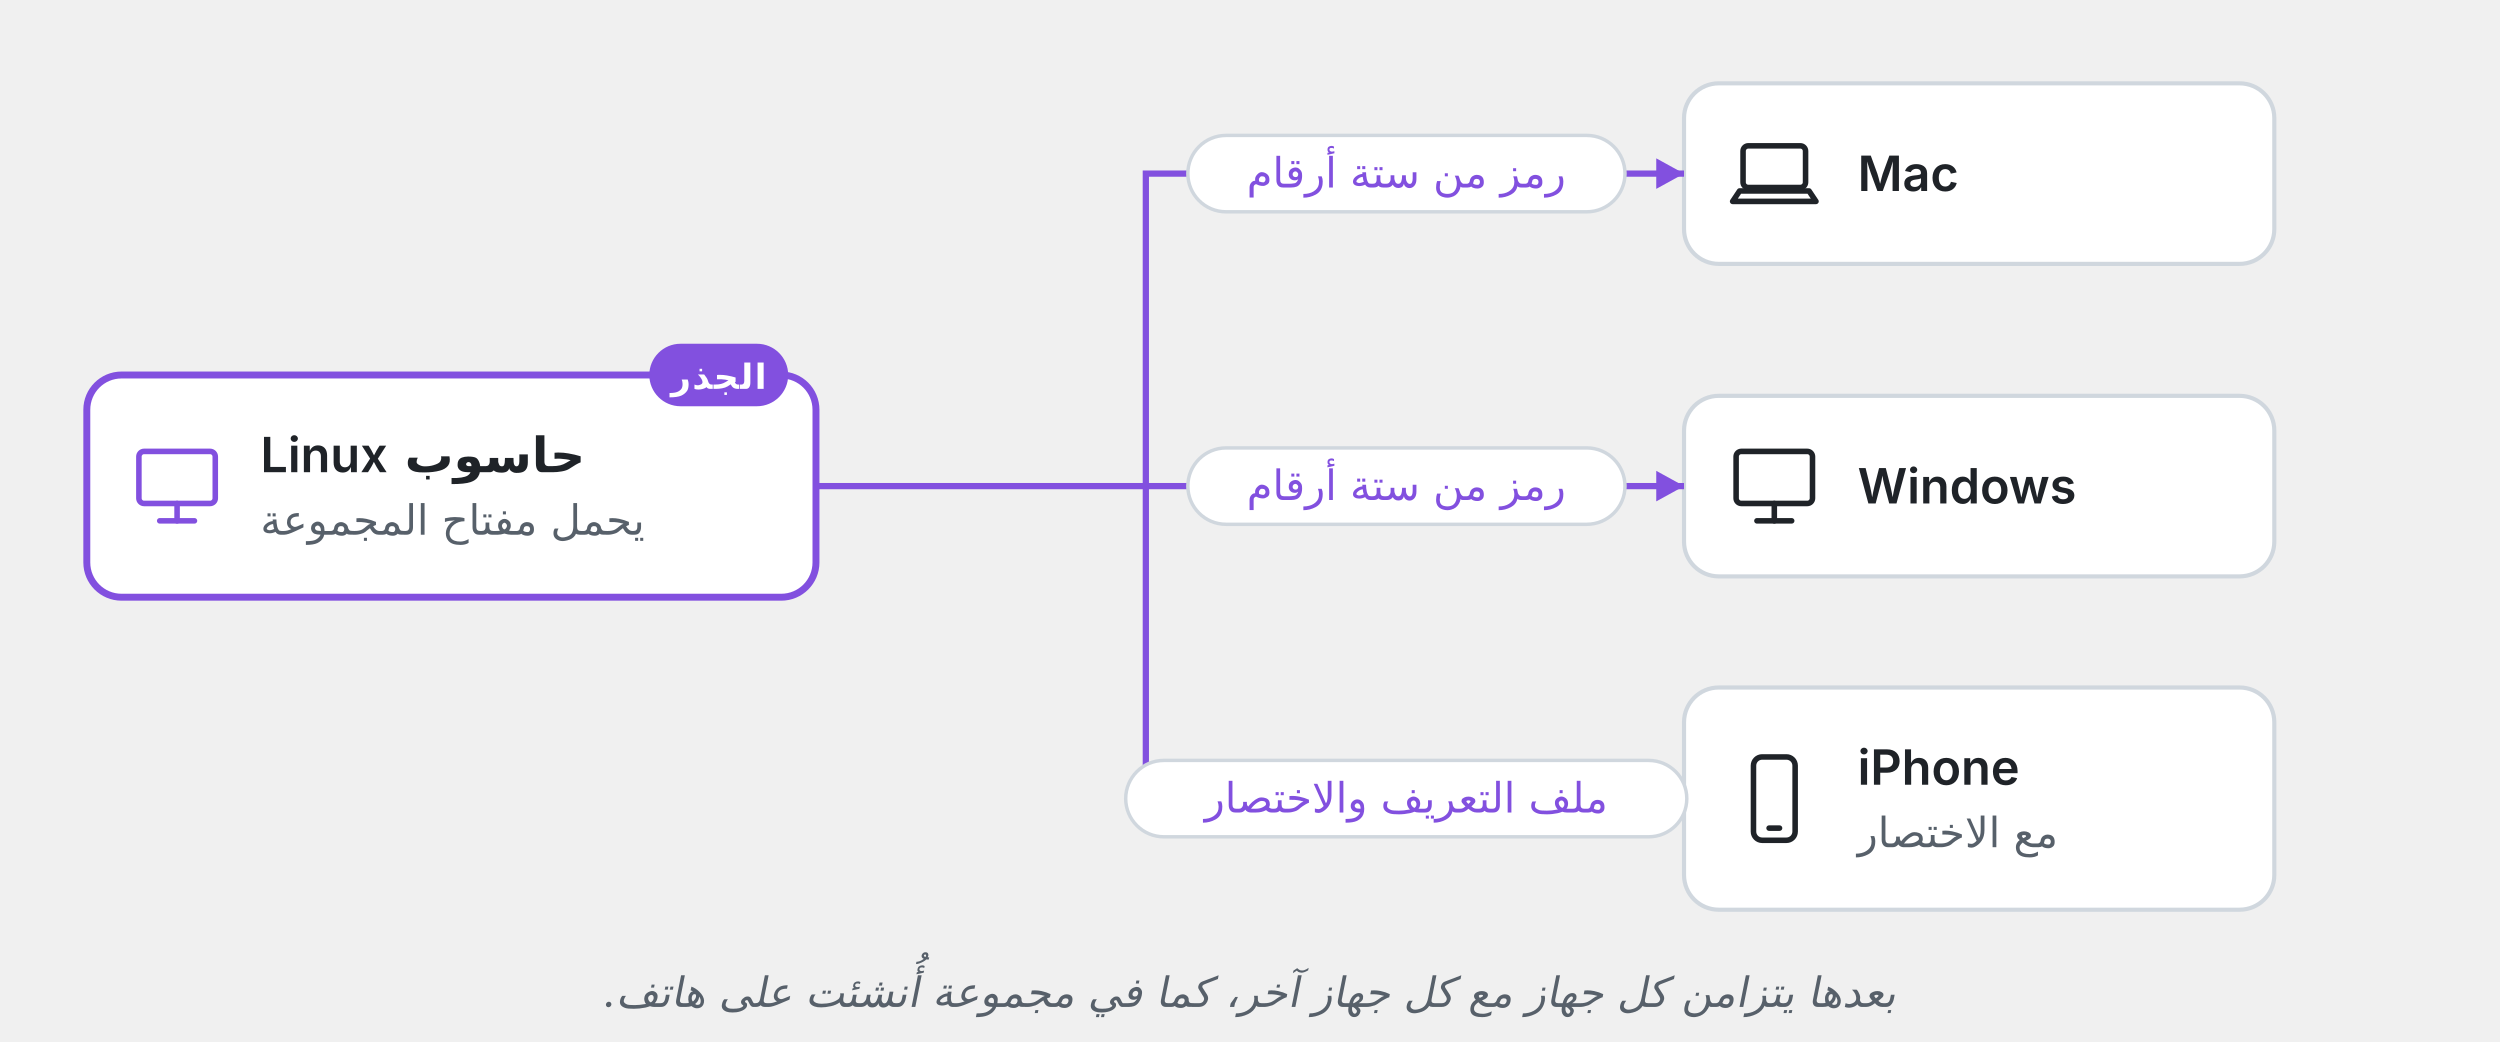
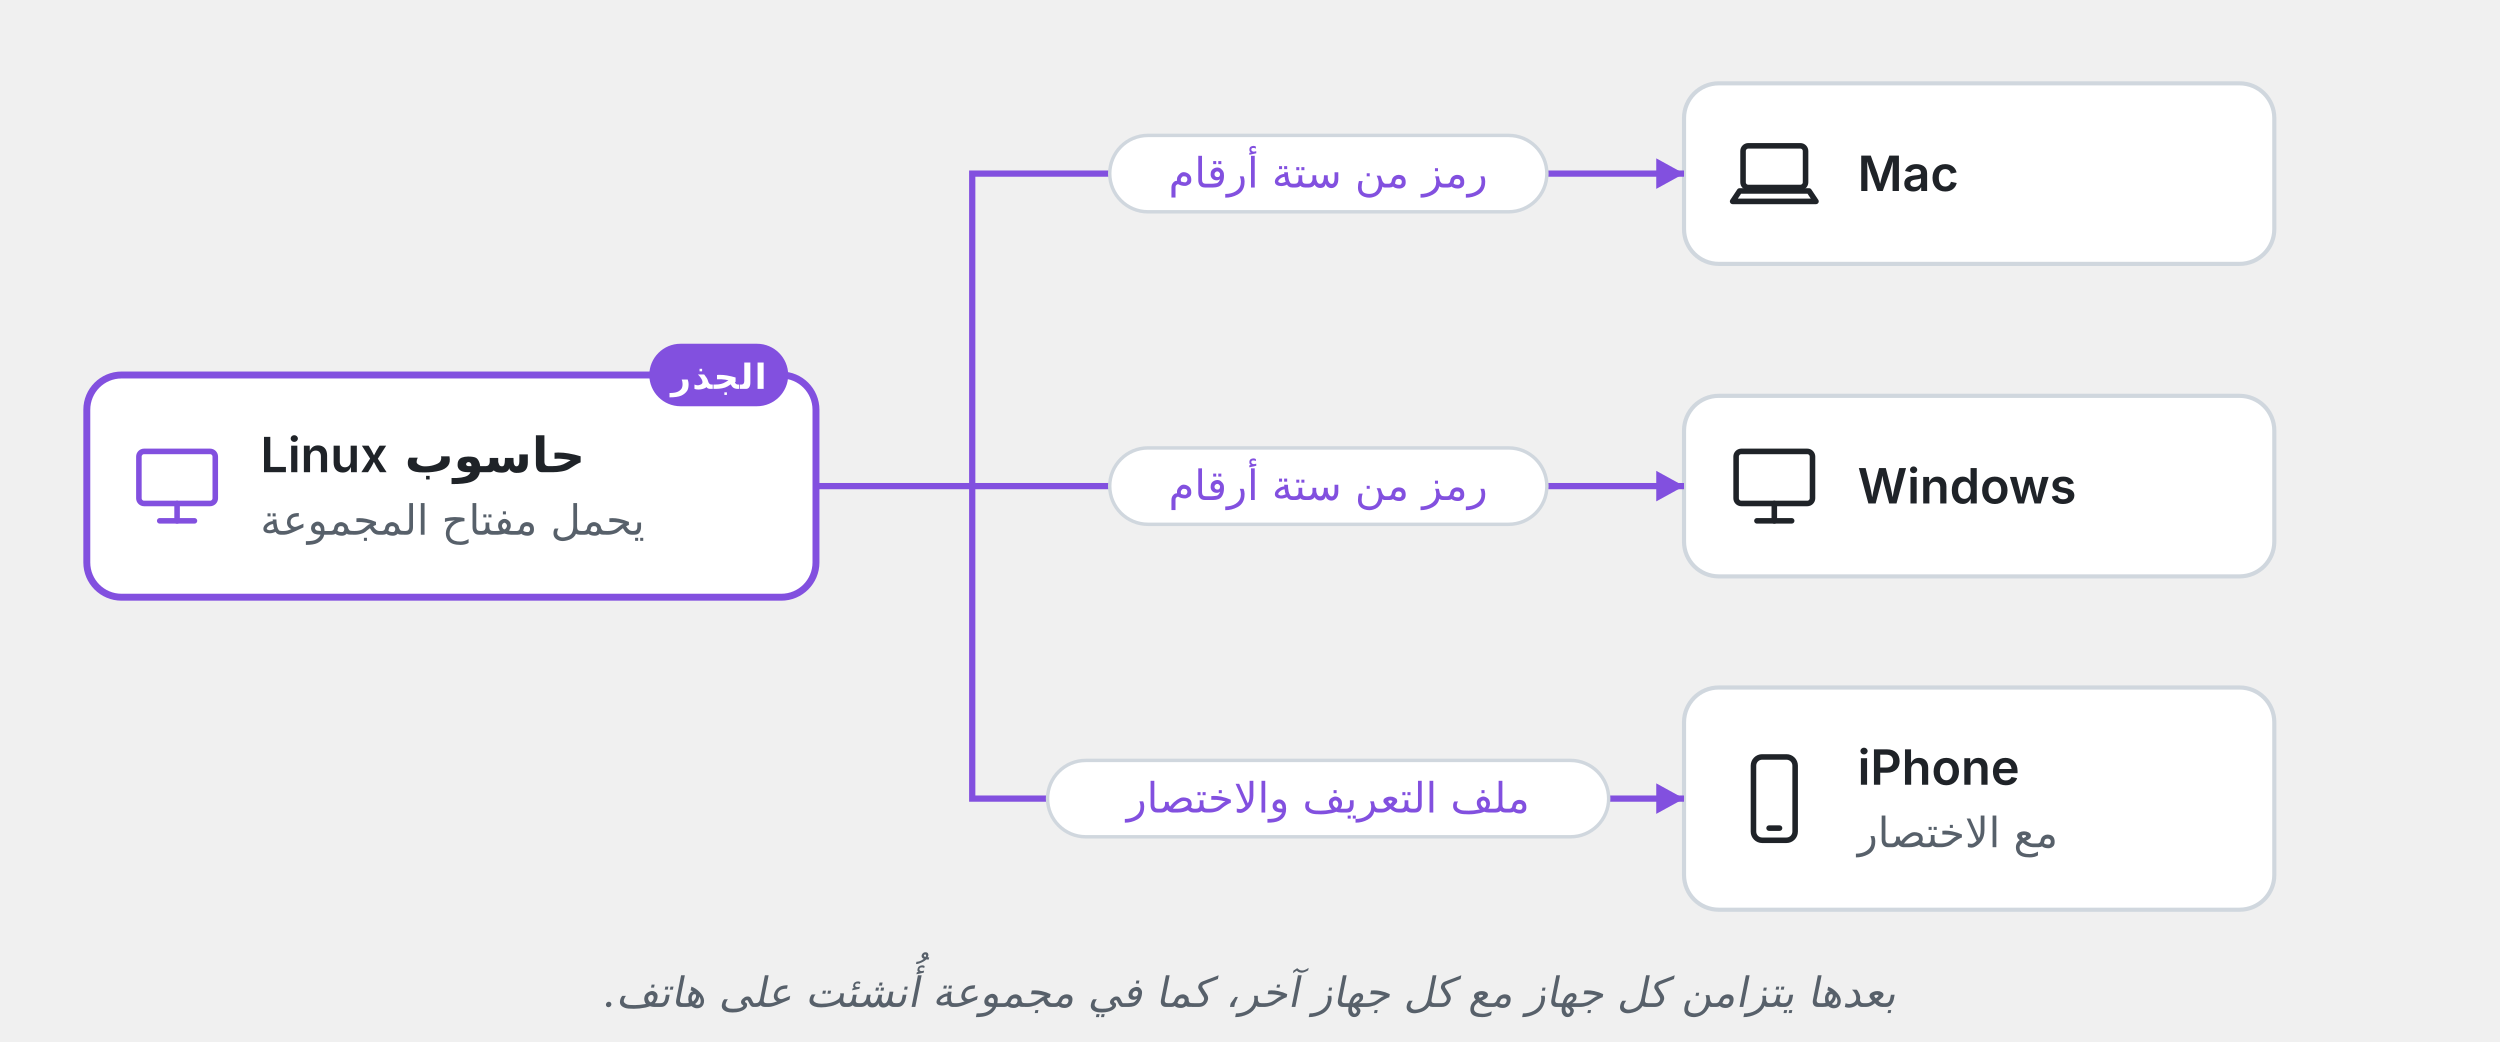
<svg xmlns="http://www.w3.org/2000/svg" lang="ar" width="720" height="300" viewBox="0 0 720 300" role="img" aria-label="من دون التطبيق، يحمل حاسوب المجموعة">
  <style>
  .bg { fill: none; }
  .zone { fill: #f6f8fa; stroke: #d0d7de; stroke-width: 1; }
  .zone-t { fill: #57606a; font: 600 13px system-ui, -apple-system, 'Segoe UI', sans-serif; letter-spacing: .02em; }
  .card { fill: #ffffff; stroke: #d0d7de; stroke-width: 1.2; }
  .card.key { stroke: #8250df; stroke-width: 2; }
  .card.srv { fill: #fff8c5; stroke: #d4a72c; }
  .t { fill: #1f2328; font: 600 14px system-ui, -apple-system, 'Segoe UI', sans-serif; }
  .s { fill: #57606a; font: 12px system-ui, -apple-system, 'Segoe UI', sans-serif; }
  .ic { fill: none; stroke: #1f2328; stroke-width: 1.6; stroke-linecap: round; stroke-linejoin: round; }
  .key .ic, .ic.key { stroke: #8250df; }
  .badge { fill: #8250df; }
  .badge-t { fill: #ffffff; font: 600 10px system-ui, -apple-system, 'Segoe UI', sans-serif; letter-spacing: .04em; }
  .e-tunnel { fill: none; stroke: #0969da; stroke-width: 3; }
  .e-home { fill: none; stroke: #57606a; stroke-width: 1.6; stroke-dasharray: 5 4; }
  .e-pair { fill: none; stroke: #8250df; stroke-width: 1.8; }
  .e-e2e { fill: none; stroke: #1a7f37; stroke-width: 1.8; stroke-dasharray: 2 4; stroke-linecap: round; }
  .a-tunnel { fill: #0969da; } .a-home { fill: #57606a; } .a-pair { fill: #8250df; } .a-e2e { fill: #1a7f37; }
  .lbl-bg { fill: #ffffff; stroke: #d0d7de; stroke-width: 1; }
  .lbl { fill: #1f2328; font: 12px system-ui, -apple-system, 'Segoe UI', sans-serif; }
  .lbl.tunnel { fill: #0969da; } .lbl.pair { fill: #8250df; } .lbl.e2e { fill: #1a7f37; }
  .note { fill: #57606a; font: italic 12px system-ui, -apple-system, 'Segoe UI', sans-serif; }
  @media (prefers-color-scheme: dark) {
    .zone { fill: #161b22; stroke: #30363d; }
    .zone-t, .s, .note { fill: #8b949e; }
    .card { fill: #0d1117; stroke: #3d444d; }
    .card.key { stroke: #a371f7; }
    .card.srv { fill: #272115; stroke: #9e6a03; }
    .t, .lbl { fill: #e6edf3; }
    .ic { stroke: #e6edf3; }
    .key .ic, .ic.key { stroke: #a371f7; }
    .badge { fill: #a371f7; }
    .badge-t { fill: #0d1117; }
    .e-tunnel { stroke: #4493f8; } .a-tunnel { fill: #4493f8; } .lbl.tunnel { fill: #4493f8; }
    .e-home { stroke: #8b949e; } .a-home { fill: #8b949e; }
    .e-pair { stroke: #a371f7; } .a-pair { fill: #a371f7; } .lbl.pair { fill: #a371f7; }
    .e-e2e { stroke: #3fb950; } .a-e2e { fill: #3fb950; } .lbl.e2e { fill: #3fb950; }
    .lbl-bg { fill: #0d1117; stroke: #3d444d; }
  }
</style>
  <g class="key">
    <rect class="card key" x="25.0" y="108.0" width="210" height="64" rx="10" />
    <g transform="translate(37.0,126)" class="ic">
      <rect x="3" y="4" width="22" height="15" rx="1.5" />
      <line x1="14" y1="19" x2="14" y2="24" />
      <line x1="9" y1="24" x2="19" y2="24" />
    </g>
    <text class="t" x="75.0" y="136" direction="rtl" text-anchor="end">حاسوب Linux</text>
    <text class="s" x="75.0" y="154" direction="rtl" text-anchor="end">يحمل مفتاح المجموعة</text>
    <rect class="badge" x="187.0" y="99.0" width="40.0" height="18" rx="9" />
    <text class="badge-t" x="207.0" y="112.0" text-anchor="middle" direction="rtl">الجذر</text>
  </g>
  <g class="">
    <rect class="card " x="485.0" y="24.0" width="170" height="52" rx="10" />
    <g transform="translate(497.0,36)" class="ic">
      <rect x="5" y="6" width="18" height="12" rx="1.5" />
      <path d="M2 22h24l-2 -3H4z" />
    </g>
    <text class="t" x="535.0" y="55" direction="rtl" text-anchor="end">Mac</text>
  </g>
  <g class="">
    <rect class="card " x="485.0" y="114.0" width="170" height="52" rx="10" />
    <g transform="translate(497.0,126)" class="ic">
      <rect x="3" y="4" width="22" height="15" rx="1.5" />
      <line x1="14" y1="19" x2="14" y2="24" />
      <line x1="9" y1="24" x2="19" y2="24" />
    </g>
    <text class="t" x="535.0" y="145" direction="rtl" text-anchor="end">Windows</text>
  </g>
  <g class="">
    <rect class="card " x="485.0" y="198.0" width="170" height="64" rx="10" />
    <g transform="translate(497.0,216)" class="ic">
      <rect x="8" y="2" width="12" height="24" rx="2.5" />
      <line x1="12.5" y1="22.5" x2="15.5" y2="22.5" />
    </g>
    <text class="t" x="535.0" y="226" direction="rtl" text-anchor="end">iPhone</text>
    <text class="s" x="535.0" y="244" direction="rtl" text-anchor="end">مع الاختصار</text>
  </g>
  <path class="e-pair" d="M235.0,140.0 L485.0,140.0" />
  <path class="a-pair" d="M485.0,140.0 L477.0,135.6 L477.0,144.4z" />
-   <path class="e-pair" d="M330,140 L330,50 L485.0,50.0" />
+   <path class="e-pair" d="M280.0,140 L280.0,50 L485.0,50.0" />
  <path class="a-pair" d="M485.0,50.0 L477.0,45.6 L477.0,54.4z" />
-   <path class="e-pair" d="M330,140 L330,230 L485.0,230.0" />
+   <path class="e-pair" d="M280.0,140 L280.0,230 L485.0,230.0" />
  <path class="a-pair" d="M485.0,230.0 L477.0,225.6 L477.0,234.4z" />
  <text class="note" x="360" y="290" text-anchor="middle" direction="rtl">بعدها يتزامن كل جهاز مع كل جهاز آخر، كما في مجموعة أُنشئت على هاتف.</text>
-   <rect class="lbl-bg" x="342.1" y="129.0" width="125.9" height="22" rx="11.0" />
-   <text class="lbl pair" x="405" y="144.0" text-anchor="middle" direction="rtl">رمز من ستة أرقام</text>
-   <rect class="lbl-bg" x="342.1" y="39.0" width="125.9" height="22" rx="11.0" />
-   <text class="lbl pair" x="405" y="54.0" text-anchor="middle" direction="rtl">رمز من ستة أرقام</text>
-   <rect class="lbl-bg" x="324.2" y="219.0" width="161.6" height="22" rx="11.0" />
-   <text class="lbl pair" x="405" y="234.0" text-anchor="middle" direction="rtl">ملف التعريف والاختصار</text>
+   <rect class="lbl-bg" x="319.6" y="129.0" width="125.9" height="22" rx="11.0" />
+   <text class="lbl pair" x="382.5" y="144.0" text-anchor="middle" direction="rtl">رمز من ستة أرقام</text>
+   <rect class="lbl-bg" x="319.6" y="39.0" width="125.9" height="22" rx="11.0" />
+   <text class="lbl pair" x="382.5" y="54.0" text-anchor="middle" direction="rtl">رمز من ستة أرقام</text>
+   <rect class="lbl-bg" x="301.7" y="219.0" width="161.6" height="22" rx="11.0" />
+   <text class="lbl pair" x="382.5" y="234.0" text-anchor="middle" direction="rtl">ملف التعريف والاختصار</text>
</svg>
